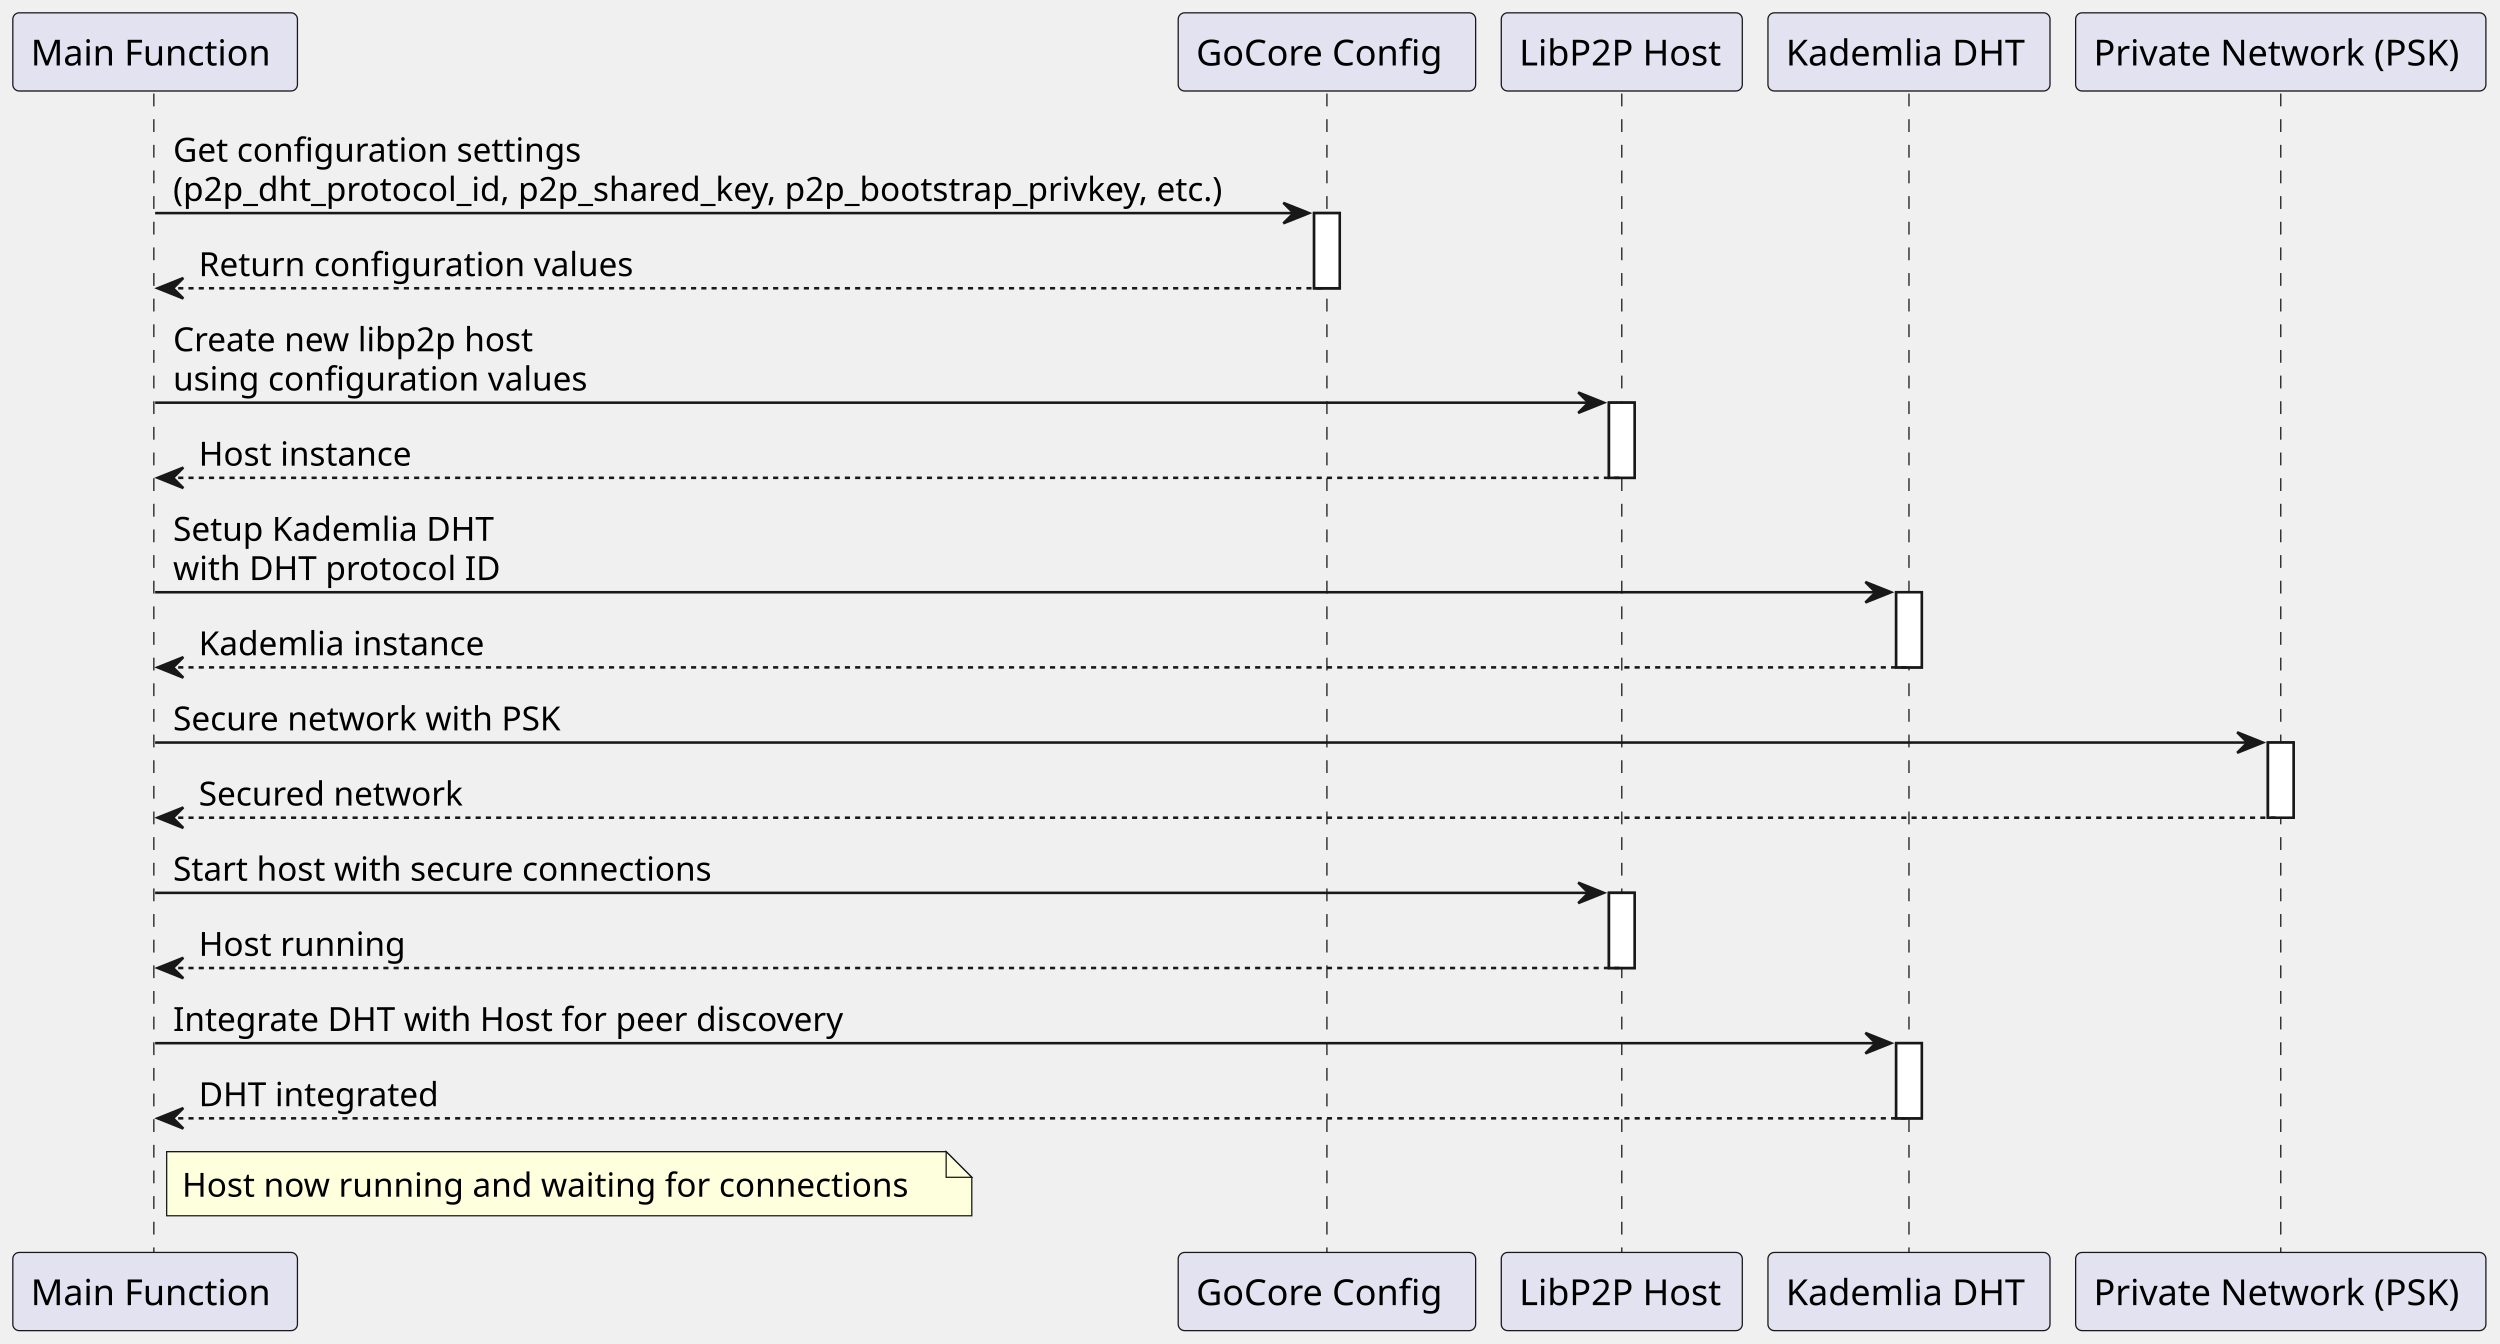
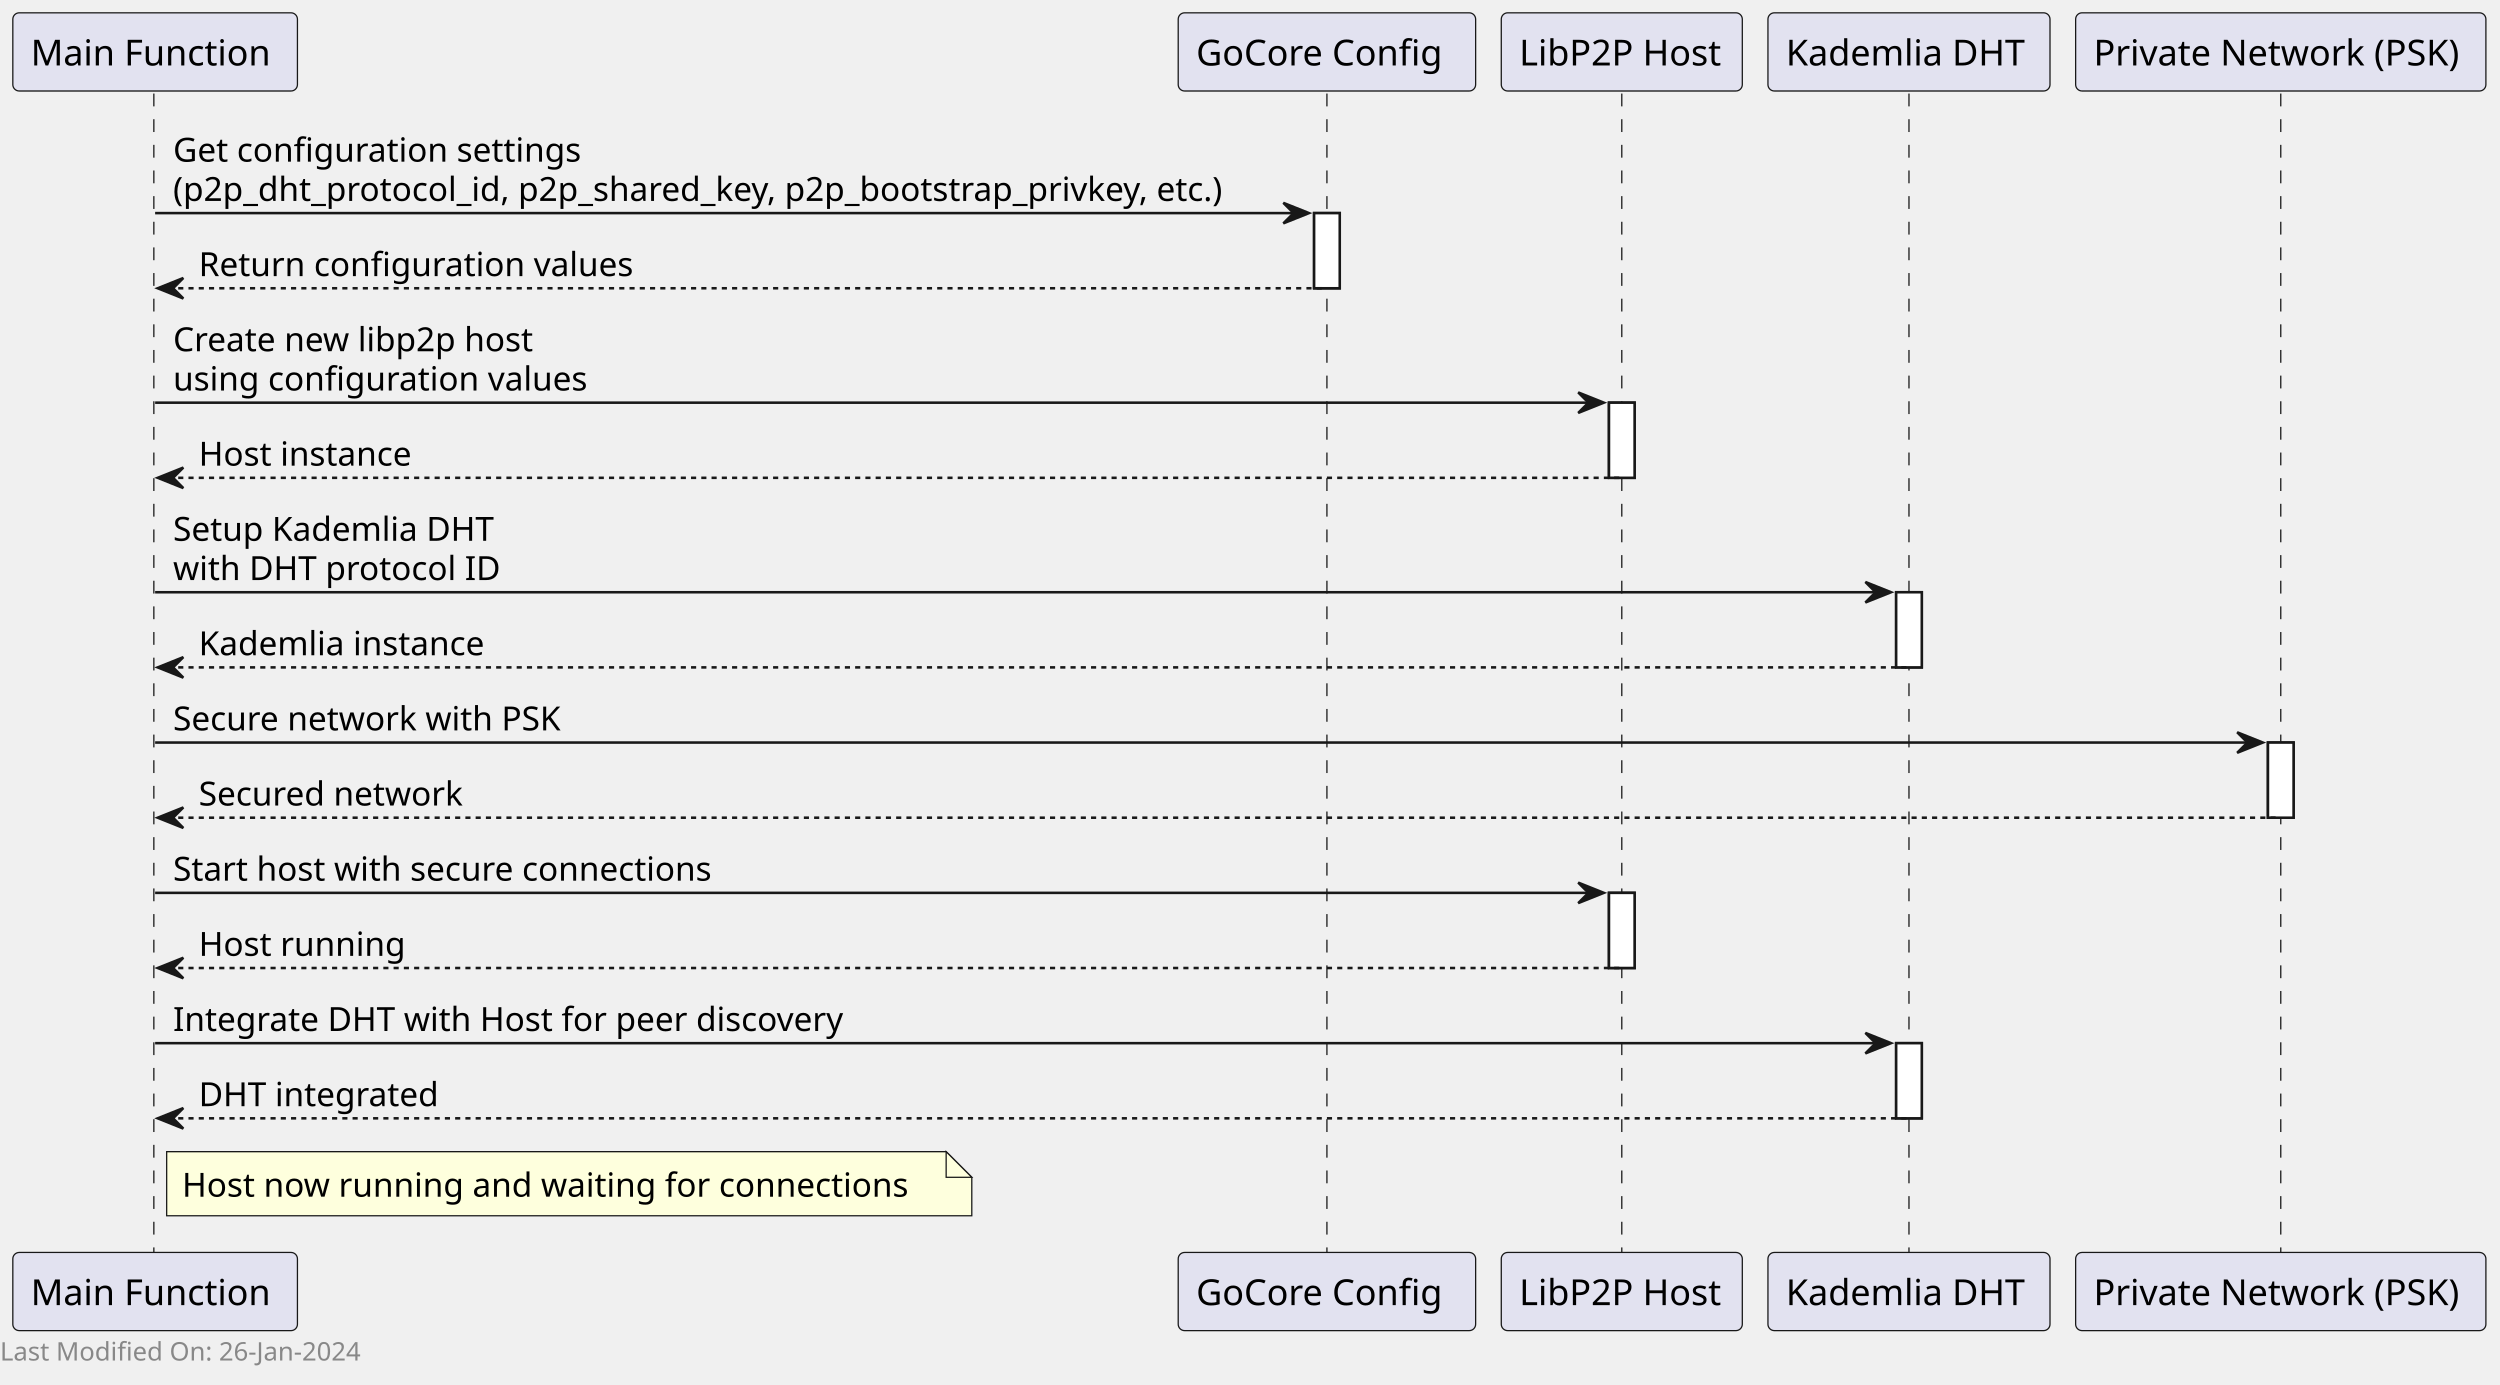
- <svg xmlns="http://www.w3.org/2000/svg" contentStyleType="text/css" height="524" preserveAspectRatio="none" viewBox="0 0 975 524" width="975" zoomAndPan="magnify">
+ <svg xmlns="http://www.w3.org/2000/svg" contentStyleType="text/css" height="540" preserveAspectRatio="none" viewBox="0 0 975 540" width="975" zoomAndPan="magnify">
  <g stroke="#181818">
    <path d="m512.5 83.109h10v29.311h-10z" fill="#fff" />
    <path d="m627.5 157.041h10v29.311h-10z" fill="#fff" />
    <path d="m627.5 348.215h10v29.311h-10z" fill="#fff" />
    <path d="m739.5 230.973h10v29.311h-10z" fill="#fff" />
    <path d="m739.5 406.836h10v29.311h-10z" fill="#fff" />
    <path d="m884.5 289.594h10v29.311h-10z" fill="#fff" />
    <path d="m60 36.488v452.969" stroke-dasharray="5 5" stroke-width=".5" />
    <path d="m517.5 36.488v452.969" stroke-dasharray="5 5" stroke-width=".5" />
    <path d="m632.5 36.488v452.969" stroke-dasharray="5 5" stroke-width=".5" />
    <path d="m744.5 36.488v452.969" stroke-dasharray="5 5" stroke-width=".5" />
    <path d="m889.5 36.488v452.969" stroke-dasharray="5 5" stroke-width=".5" />
    <rect fill="#e2e2f0" height="30.488" rx="2.5" stroke-width=".5" width="111" x="5" y="5" />
  </g>
  <text font-family="sans-serif" font-size="14" lengthAdjust="spacing" textLength="97" x="12" y="25.535">Main Function</text>
  <rect fill="#e2e2f0" height="30.488" rx="2.5" stroke="#181818" stroke-width=".5" width="111" x="5" y="488.457" />
  <text font-family="sans-serif" font-size="14" lengthAdjust="spacing" textLength="97" x="12" y="508.992">Main Function</text>
  <rect fill="#e2e2f0" height="30.488" rx="2.5" stroke="#181818" stroke-width=".5" width="116" x="459.5" y="5" />
  <text font-family="sans-serif" font-size="14" lengthAdjust="spacing" textLength="102" x="466.5" y="25.535">GoCore Config</text>
  <rect fill="#e2e2f0" height="30.488" rx="2.5" stroke="#181818" stroke-width=".5" width="116" x="459.5" y="488.457" />
  <text font-family="sans-serif" font-size="14" lengthAdjust="spacing" textLength="102" x="466.5" y="508.992">GoCore Config</text>
  <rect fill="#e2e2f0" height="30.488" rx="2.5" stroke="#181818" stroke-width=".5" width="94" x="585.5" y="5" />
  <text font-family="sans-serif" font-size="14" lengthAdjust="spacing" textLength="80" x="592.5" y="25.535">LibP2P Host</text>
  <rect fill="#e2e2f0" height="30.488" rx="2.5" stroke="#181818" stroke-width=".5" width="94" x="585.5" y="488.457" />
  <text font-family="sans-serif" font-size="14" lengthAdjust="spacing" textLength="80" x="592.5" y="508.992">LibP2P Host</text>
  <rect fill="#e2e2f0" height="30.488" rx="2.5" stroke="#181818" stroke-width=".5" width="110" x="689.5" y="5" />
  <text font-family="sans-serif" font-size="14" lengthAdjust="spacing" textLength="96" x="696.5" y="25.535">Kademlia DHT</text>
  <rect fill="#e2e2f0" height="30.488" rx="2.5" stroke="#181818" stroke-width=".5" width="110" x="689.5" y="488.457" />
  <text font-family="sans-serif" font-size="14" lengthAdjust="spacing" textLength="96" x="696.5" y="508.992">Kademlia DHT</text>
  <rect fill="#e2e2f0" height="30.488" rx="2.5" stroke="#181818" stroke-width=".5" width="160" x="809.5" y="5" />
  <text font-family="sans-serif" font-size="14" lengthAdjust="spacing" textLength="146" x="816.5" y="25.535">Private Network (PSK)</text>
  <rect fill="#e2e2f0" height="30.488" rx="2.5" stroke="#181818" stroke-width=".5" width="160" x="809.5" y="488.457" />
  <text font-family="sans-serif" font-size="14" lengthAdjust="spacing" textLength="146" x="816.5" y="508.992">Private Network (PSK)</text>
  <path d="m512.5 83.109h10v29.311h-10z" fill="#fff" stroke="#181818" />
  <path d="m627.5 157.041h10v29.311h-10z" fill="#fff" stroke="#181818" />
  <path d="m627.5 348.215h10v29.311h-10z" fill="#fff" stroke="#181818" />
  <path d="m739.5 230.973h10v29.311h-10z" fill="#fff" stroke="#181818" />
  <path d="m739.5 406.836h10v29.311h-10z" fill="#fff" stroke="#181818" />
  <path d="m884.5 289.594h10v29.311h-10z" fill="#fff" stroke="#181818" />
  <path d="m500.5 79.109 10 4-10 4 4-4z" fill="#181818" stroke="#181818" />
  <path d="m60.5 83.109h446" stroke="#181818" />
  <text font-family="sans-serif" font-size="13" lengthAdjust="spacing" textLength="165" x="67.5" y="63.057">Get configuration settings</text>
  <text font-family="sans-serif" font-size="13" lengthAdjust="spacing" textLength="433" x="67.5" y="78.367">(p2p_dht_protocol_id, p2p_shared_key, p2p_bootstrap_privkey, etc.)</text>
  <path d="m71.5 108.42-10 4 10 4-4-4z" fill="#181818" stroke="#181818" />
  <path d="m65.5 112.42h451" stroke="#181818" stroke-dasharray="2 2" />
  <text font-family="sans-serif" font-size="13" lengthAdjust="spacing" textLength="174" x="77.5" y="107.678">Return configuration values</text>
  <path d="m615.5 153.041 10 4-10 4 4-4z" fill="#181818" stroke="#181818" />
  <path d="m60.5 157.041h561" stroke="#181818" />
  <text font-family="sans-serif" font-size="13" lengthAdjust="spacing" textLength="145" x="67.5" y="136.988">Create new libp2p host</text>
  <text font-family="sans-serif" font-size="13" lengthAdjust="spacing" textLength="168" x="67.5" y="152.299">using configuration values</text>
  <path d="m71.5 182.352-10 4 10 4-4-4z" fill="#181818" stroke="#181818" />
  <path d="m65.5 186.352h566" stroke="#181818" stroke-dasharray="2 2" />
  <text font-family="sans-serif" font-size="13" lengthAdjust="spacing" textLength="87" x="77.5" y="181.609">Host instance</text>
  <path d="m727.5 226.973 10 4-10 4 4-4z" fill="#181818" stroke="#181818" />
  <path d="m60.5 230.973h673" stroke="#181818" />
  <text font-family="sans-serif" font-size="13" lengthAdjust="spacing" textLength="128" x="67.5" y="210.92">Setup Kademlia DHT</text>
  <text font-family="sans-serif" font-size="13" lengthAdjust="spacing" textLength="134" x="67.5" y="226.231">with DHT protocol ID</text>
  <path d="m71.5 256.283-10 4 10 4-4-4z" fill="#181818" stroke="#181818" />
  <path d="m65.5 260.283h678" stroke="#181818" stroke-dasharray="2 2" />
  <text font-family="sans-serif" font-size="13" lengthAdjust="spacing" textLength="114" x="77.5" y="255.541">Kademlia instance</text>
  <path d="m872.5 285.594 10 4-10 4 4-4z" fill="#181818" stroke="#181818" />
  <path d="m60.5 289.594h818" stroke="#181818" />
  <text font-family="sans-serif" font-size="13" lengthAdjust="spacing" textLength="153" x="67.5" y="284.852">Secure network with PSK</text>
  <path d="m71.5 314.904-10 4 10 4-4-4z" fill="#181818" stroke="#181818" />
  <path d="m65.5 318.904h823" stroke="#181818" stroke-dasharray="2 2" />
  <text font-family="sans-serif" font-size="13" lengthAdjust="spacing" textLength="104" x="77.5" y="314.162">Secured network</text>
  <path d="m615.5 344.215 10 4-10 4 4-4z" fill="#181818" stroke="#181818" />
  <path d="m60.5 348.215h561" stroke="#181818" />
  <text font-family="sans-serif" font-size="13" lengthAdjust="spacing" textLength="218" x="67.5" y="343.473">Start host with secure connections</text>
  <path d="m71.5 373.525-10 4 10 4-4-4z" fill="#181818" stroke="#181818" />
  <path d="m65.5 377.525h566" stroke="#181818" stroke-dasharray="2 2" />
  <text font-family="sans-serif" font-size="13" lengthAdjust="spacing" textLength="83" x="77.5" y="372.783">Host running</text>
  <path d="m727.5 402.836 10 4-10 4 4-4z" fill="#181818" stroke="#181818" />
  <path d="m60.5 406.836h673" stroke="#181818" />
  <text font-family="sans-serif" font-size="13" lengthAdjust="spacing" textLength="270" x="67.5" y="402.094">Integrate DHT with Host for peer discovery</text>
  <path d="m71.5 432.147-10 4 10 4-4-4z" fill="#181818" stroke="#181818" />
  <path d="m65.5 436.147h678" stroke="#181818" stroke-dasharray="2 2" />
  <text font-family="sans-serif" font-size="13" lengthAdjust="spacing" textLength="96" x="77.5" y="431.404">DHT integrated</text>
  <path d="m65 449.147v25h314v-15l-10-10z" fill="#feffdd" stroke="#181818" stroke-width=".5" />
  <path d="m369 449.147v10h10z" fill="#feffdd" stroke="#181818" stroke-width=".5" />
  <text font-family="sans-serif" font-size="13" lengthAdjust="spacing" textLength="293" x="71" y="466.715">Host now running and waiting for connections</text>
+   <text fill="#888" font-family="sans-serif" font-size="10" lengthAdjust="spacing" textLength="152" y="530.613">Last Modified On: 26-Jan-2024</text>
</svg>
